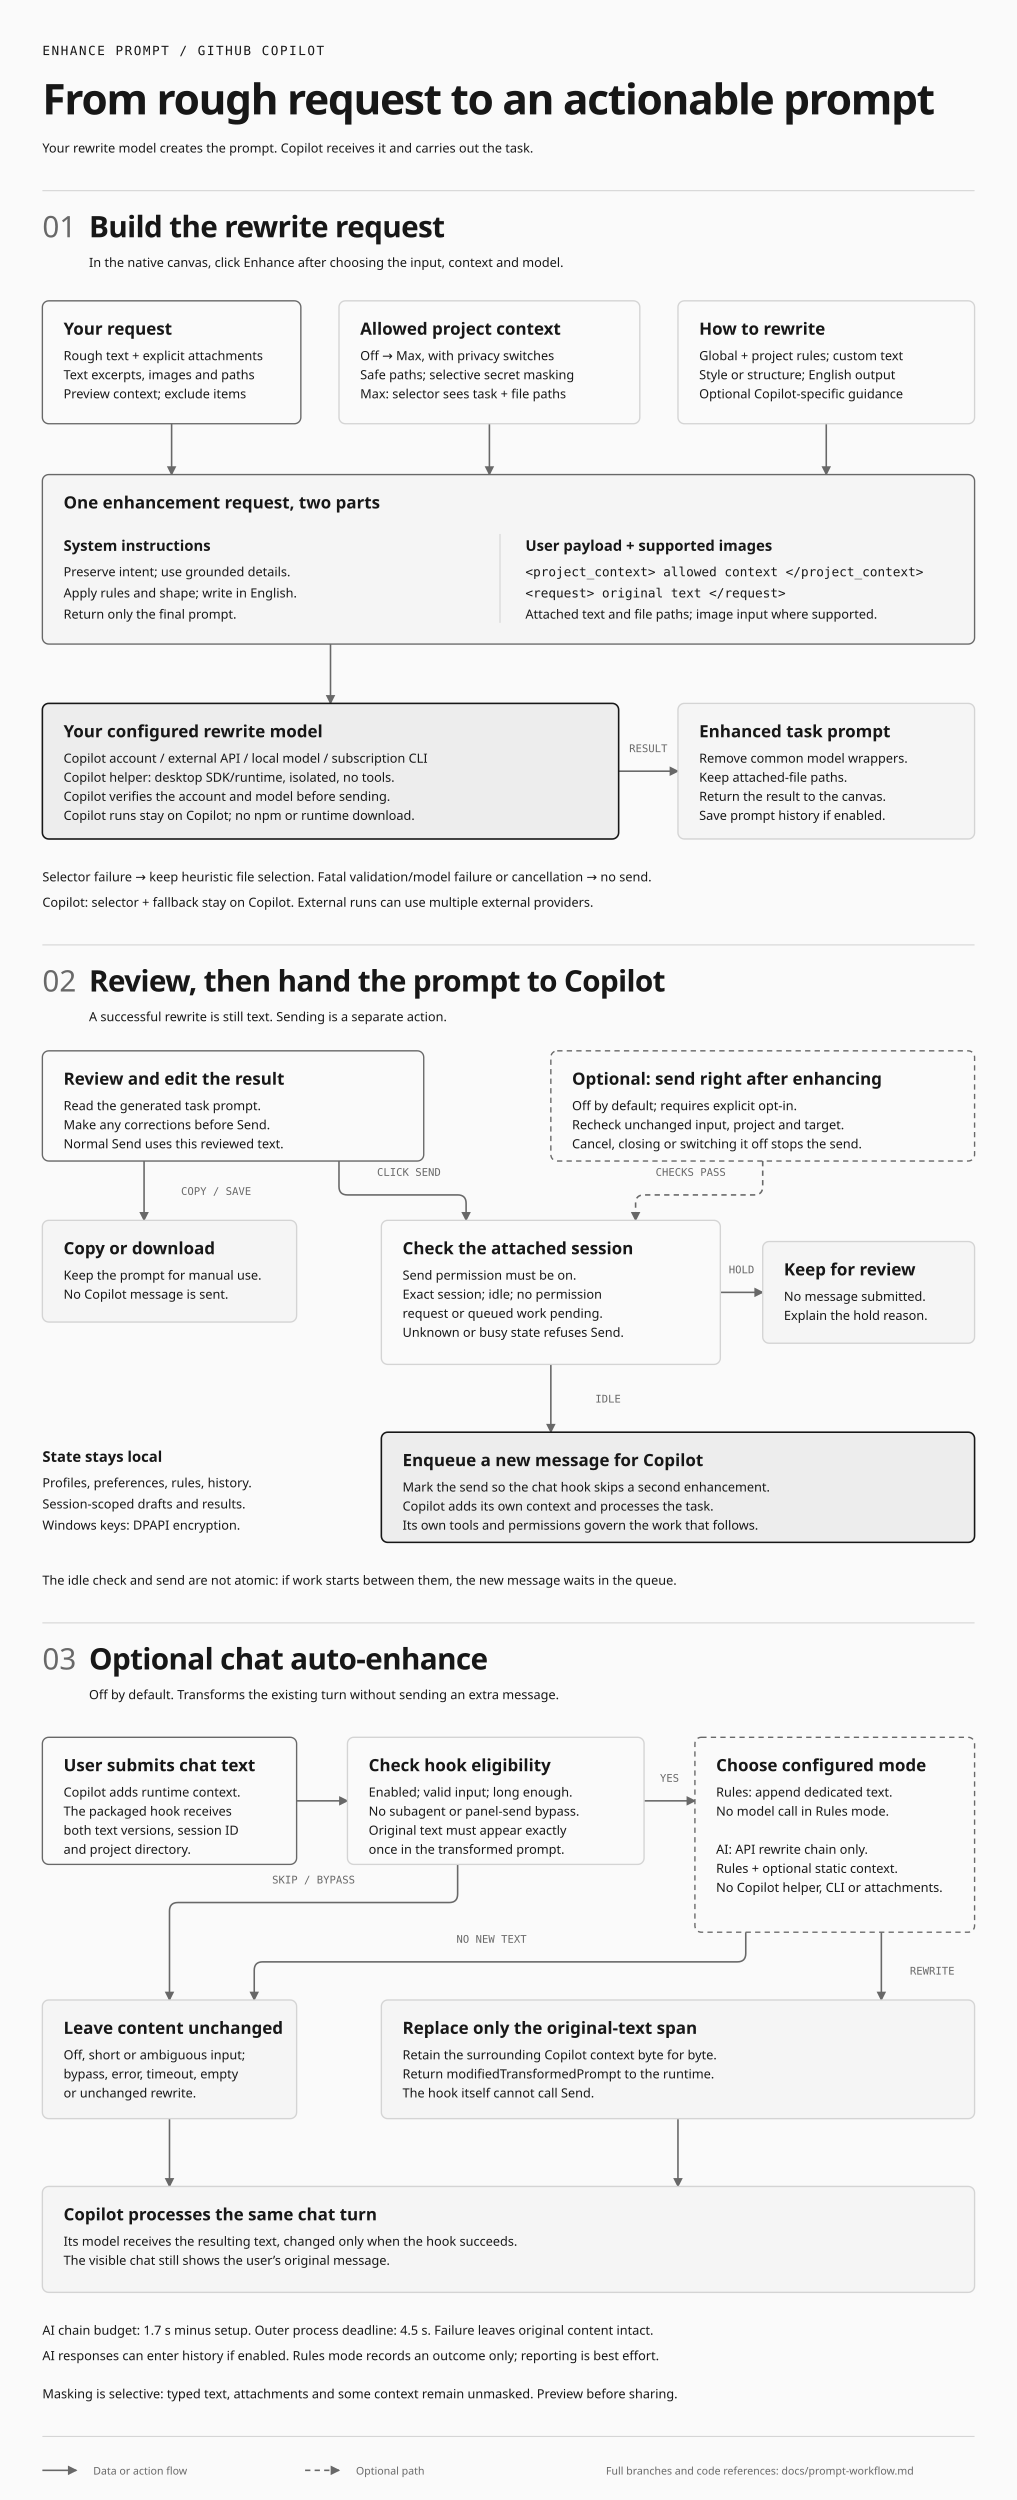
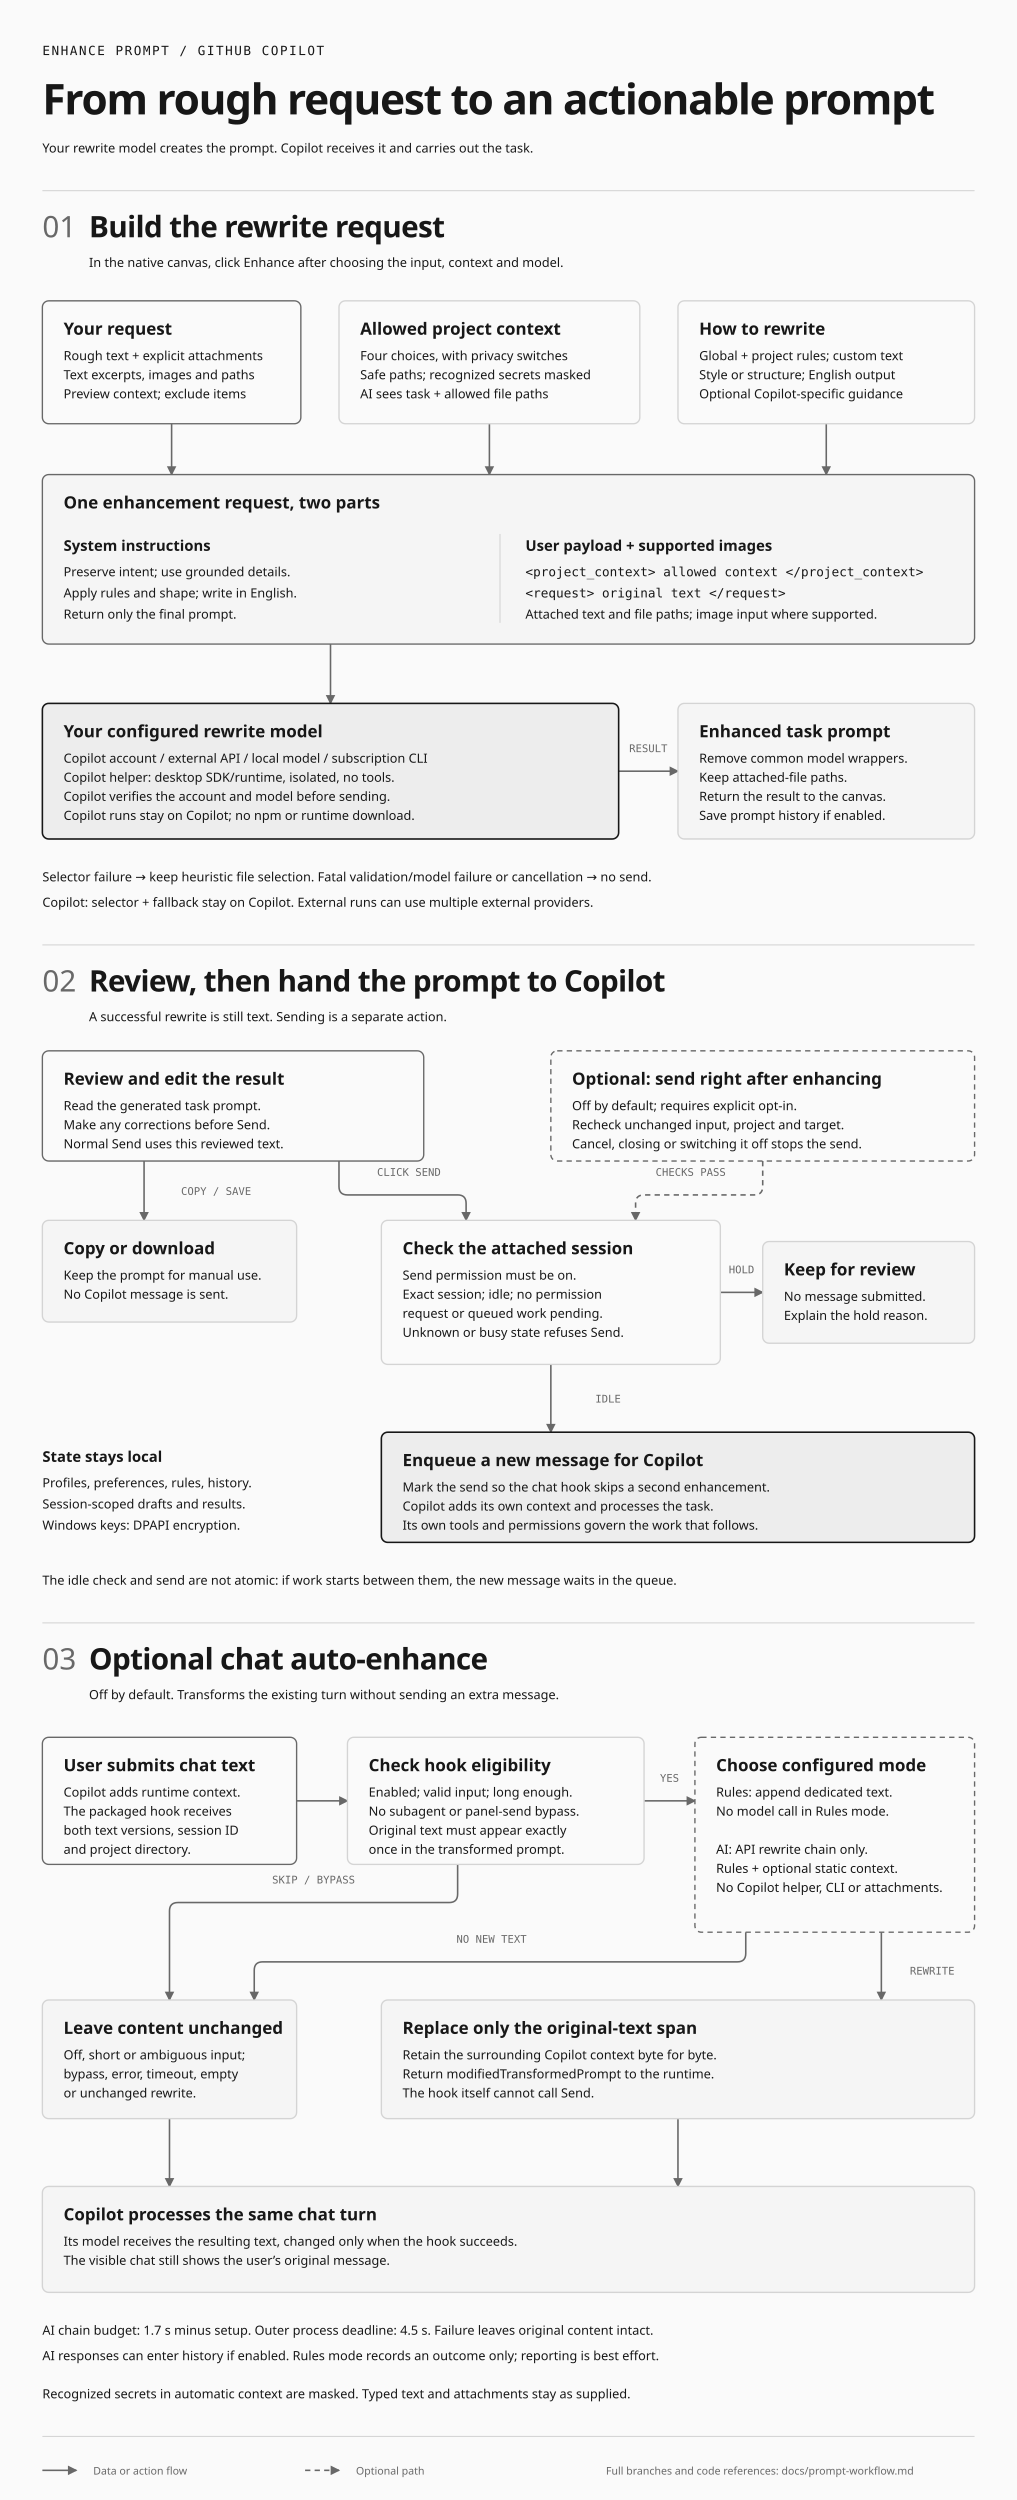
<svg xmlns="http://www.w3.org/2000/svg" viewBox="0 0 960 2360" role="img" aria-labelledby="prompt-workflow-title prompt-workflow-desc" id="prompt-workflow-root">
  <defs>
    <style>#prompt-workflow-root { color-scheme: light; }
      #prompt-workflow-root { color: #171717; font-family: ui-sans-serif, system-ui, 'Segoe UI', sans-serif; }
      #prompt-workflow-root .diagram-container { width:100%; overflow-x:auto; }
      #prompt-workflow-root text { font-family:ui-sans-serif, system-ui, 'Segoe UI', sans-serif; fill:#171717; }
      #prompt-workflow-root .body { font-size:12px; font-weight:400; }
      #prompt-workflow-root .node-name { font-size:16px; font-weight:600; }
      #prompt-workflow-root .group-title { font-size:14px; font-weight:600; }
      #prompt-workflow-root .diagram-title { font-size:40px; font-weight:600; letter-spacing:-1.2px; }
      #prompt-workflow-root .section-title { font-size:28px; font-weight:600; letter-spacing:-.6px; }
      #prompt-workflow-root .section-number { font-size:28px; font-weight:400; fill:#686868; }
      #prompt-workflow-root .kicker, #prompt-workflow-root .technical { font-family:ui-monospace, 'Cascadia Mono', Consolas, monospace; font-size:12px; }
      #prompt-workflow-root .kicker { letter-spacing:1.4px; }
      #prompt-workflow-root .arrow-label { font-family:ui-monospace, 'Cascadia Mono', Consolas, monospace; font-size:10px; fill:#686868; }
      #prompt-workflow-root .legend { font-size:10px; fill:#686868; }
      #prompt-workflow-root .separator { stroke:#d4d4d4; stroke-width:1; }
      #prompt-workflow-root .step, #prompt-workflow-root .input, #prompt-workflow-root .artifact, #prompt-workflow-root .optional-box { fill:#fafafa; stroke:#d4d4d4; stroke-width:1.3; }
      #prompt-workflow-root .input { stroke:#686868; }
      #prompt-workflow-root .artifact { fill:#f5f5f5; }
      #prompt-workflow-root .optional-box { stroke:#686868; stroke-dasharray:5 4; }
      #prompt-workflow-root .payload { fill:#f5f5f5; stroke:#686868; stroke-width:1.3; }
      #prompt-workflow-root .focal { fill:#ededed; stroke:#171717; stroke-width:1.5; }
      #prompt-workflow-root .connector { fill:none; stroke:#686868; stroke-width:1.5; }
      #prompt-workflow-root .optional { stroke-dasharray:5 4; }
      #prompt-workflow-root a { color:inherit; }
      @media print {
#prompt-workflow-root .diagram-container { overflow:visible; }
}</style>
    <marker id="prompt-workflow-arrow" viewBox="0 0 8 8" refX="7" refY="4" markerWidth="6" markerHeight="6" orient="auto-start-reverse">
      <path d="M 0 0 L 8 4 L 0 8 Z" fill="#686868" />
    </marker>
  </defs>
  <rect width="960" height="2360" fill="#fafafa" />
  <text x="40" y="52" class="kicker">ENHANCE PROMPT / GITHUB COPILOT</text>
  <text x="40" y="108" class="diagram-title">From rough request to an actionable prompt</text>
  <text x="40" y="144" class="body">Your rewrite model creates the prompt. Copilot receives it and carries out the task.</text>
  <line x1="40" x2="920" y1="180" y2="180" class="separator" />
  <text x="40" y="224" class="section-number">01</text>
  <text x="84" y="224" class="section-title">Build the rewrite request</text>
  <text x="84" y="252" class="body">In the native canvas, click Enhance after choosing the input, context and model.</text>
  <path d="M 162 400 V 448" class="connector" marker-end="url(#prompt-workflow-arrow)" />
  <path d="M 462 400 V 448" class="connector" marker-end="url(#prompt-workflow-arrow)" />
  <path d="M 780 400 V 448" class="connector" marker-end="url(#prompt-workflow-arrow)" />
  <path d="M 312 608 V 664" class="connector" marker-end="url(#prompt-workflow-arrow)" />
  <path d="M 584 728 H 640" class="connector" marker-end="url(#prompt-workflow-arrow)" />
  <g>
    <rect x="586" y="696" width="52" height="20" fill="#fafafa" />
    <text x="612" y="710" class="arrow-label" text-anchor="middle">RESULT</text>
  </g>
  <g class="node">
    <rect x="40" y="284" width="244" height="116" rx="6" class="input" />
    <text x="60" y="316" class="node-name">Your request</text>
    <text x="60" y="340" class="body">Rough text + explicit attachments</text>
    <text x="60" y="358" class="body">Text excerpts, images and paths</text>
    <text x="60" y="376" class="body">Preview context; exclude items</text>
  </g>
  <g class="node">
    <rect x="320" y="284" width="284" height="116" rx="6" class="step" />
    <text x="340" y="316" class="node-name">Allowed project context</text>
-     <text x="340" y="340" class="body">Off → Max, with privacy switches</text>
-     <text x="340" y="358" class="body">Safe paths; selective secret masking</text>
-     <text x="340" y="376" class="body">Max: selector sees task + file paths</text>
+     <text x="340" y="340" class="body">Four choices, with privacy switches</text>
+     <text x="340" y="358" class="body">Safe paths; recognized secrets masked</text>
+     <text x="340" y="376" class="body">AI sees task + allowed file paths</text>
  </g>
  <g class="node">
    <rect x="640" y="284" width="280" height="116" rx="6" class="step" />
    <text x="660" y="316" class="node-name">How to rewrite</text>
    <text x="660" y="340" class="body">Global + project rules; custom text</text>
    <text x="660" y="358" class="body">Style or structure; English output</text>
    <text x="660" y="376" class="body">Optional Copilot-specific guidance</text>
  </g>
  <g class="node">
    <rect x="40" y="448" width="880" height="160" rx="6" class="payload" />
    <text x="60" y="480" class="node-name">One enhancement request, two parts</text>
    <line x1="472" y1="504" x2="472" y2="588" class="separator" />
    <text x="60" y="520" class="group-title">System instructions</text>
    <text x="60" y="544" class="body">Preserve intent; use grounded details.</text>
    <text x="60" y="564" class="body">Apply rules and shape; write in English.</text>
    <text x="60" y="584" class="body">Return only the final prompt.</text>
    <text x="496" y="520" class="group-title">User payload + supported images</text>
    <text x="496" y="544" class="technical">&lt;project_context&gt; allowed context &lt;/project_context&gt;</text>
    <text x="496" y="564" class="technical">&lt;request&gt; original text &lt;/request&gt;</text>
    <text x="496" y="584" class="body">Attached text and file paths; image input where supported.</text>
  </g>
  <g class="node">
    <rect x="40" y="664" width="544" height="128" rx="6" class="focal" />
    <text x="60" y="696" class="node-name">Your configured rewrite model</text>
    <text x="60" y="720" class="body">Copilot account / external API / local model / subscription CLI</text>
    <text x="60" y="738" class="body">Copilot helper: desktop SDK/runtime, isolated, no tools.</text>
    <text x="60" y="756" class="body">Copilot verifies the account and model before sending.</text>
    <text x="60" y="774" class="body">Copilot runs stay on Copilot; no npm or runtime download.</text>
  </g>
  <g class="node">
    <rect x="640" y="664" width="280" height="128" rx="6" class="artifact" />
    <text x="660" y="696" class="node-name">Enhanced task prompt</text>
    <text x="660" y="720" class="body">Remove common model wrappers.</text>
    <text x="660" y="738" class="body">Keep attached-file paths.</text>
    <text x="660" y="756" class="body">Return the result to the canvas.</text>
    <text x="660" y="774" class="body">Save prompt history if enabled.</text>
  </g>
  <text x="40" y="832" class="body">Selector failure → keep heuristic file selection. Fatal validation/model failure or cancellation → no send.</text>
  <text x="40" y="856" class="body">Copilot: selector + fallback stay on Copilot. External runs can use multiple external providers.</text>
  <line x1="40" x2="920" y1="892" y2="892" class="separator" />
  <text x="40" y="936" class="section-number">02</text>
  <text x="84" y="936" class="section-title">Review, then hand the prompt to Copilot</text>
  <text x="84" y="964" class="body">A successful rewrite is still text. Sending is a separate action.</text>
  <path d="M 136 1096 V 1152" class="connector" marker-end="url(#prompt-workflow-arrow)" />
  <path d="M 320 1096 V 1120 Q 320 1128 328 1128 H 432 Q 440 1128 440 1136 V 1152" class="connector" marker-end="url(#prompt-workflow-arrow)" />
  <path d="M 720 1096 V 1120 Q 720 1128 712 1128 H 608 Q 600 1128 600 1136 V 1152" class="connector optional" marker-end="url(#prompt-workflow-arrow)" />
  <path d="M 680 1220 H 720" class="connector" marker-end="url(#prompt-workflow-arrow)" />
  <path d="M 520 1288 V 1352" class="connector" marker-end="url(#prompt-workflow-arrow)" />
  <g>
    <rect x="154" y="1114" width="100" height="20" fill="#fafafa" />
    <text x="204" y="1128" class="arrow-label" text-anchor="middle">COPY / SAVE</text>
  </g>
  <g>
    <rect x="336" y="1096" width="100" height="20" fill="#fafafa" />
    <text x="386" y="1110" class="arrow-label" text-anchor="middle">CLICK SEND</text>
  </g>
  <g>
    <rect x="600" y="1096" width="104" height="20" fill="#fafafa" />
    <text x="652" y="1110" class="arrow-label" text-anchor="middle">CHECKS PASS</text>
  </g>
  <g>
    <rect x="678" y="1188" width="44" height="20" fill="#fafafa" />
    <text x="700" y="1202" class="arrow-label" text-anchor="middle">HOLD</text>
  </g>
  <g>
    <rect x="548" y="1310" width="52" height="20" fill="#fafafa" />
    <text x="574" y="1324" class="arrow-label" text-anchor="middle">IDLE</text>
  </g>
  <g class="node">
    <rect x="40" y="992" width="360" height="104" rx="6" class="input" />
    <text x="60" y="1024" class="node-name">Review and edit the result</text>
    <text x="60" y="1048" class="body">Read the generated task prompt.</text>
    <text x="60" y="1066" class="body">Make any corrections before Send.</text>
    <text x="60" y="1084" class="body">Normal Send uses this reviewed text.</text>
  </g>
  <g class="node">
    <rect x="520" y="992" width="400" height="104" rx="6" class="optional-box" />
    <text x="540" y="1024" class="node-name">Optional: send right after enhancing</text>
    <text x="540" y="1048" class="body">Off by default; requires explicit opt-in.</text>
    <text x="540" y="1066" class="body">Recheck unchanged input, project and target.</text>
    <text x="540" y="1084" class="body">Cancel, closing or switching it off stops the send.</text>
  </g>
  <g class="node">
    <rect x="40" y="1152" width="240" height="96" rx="6" class="artifact" />
    <text x="60" y="1184" class="node-name">Copy or download</text>
    <text x="60" y="1208" class="body">Keep the prompt for manual use.</text>
    <text x="60" y="1226" class="body">No Copilot message is sent.</text>
  </g>
  <g class="node">
    <rect x="360" y="1152" width="320" height="136" rx="6" class="step" />
    <text x="380" y="1184" class="node-name">Check the attached session</text>
    <text x="380" y="1208" class="body">Send permission must be on.</text>
    <text x="380" y="1226" class="body">Exact session; idle; no permission</text>
    <text x="380" y="1244" class="body">request or queued work pending.</text>
    <text x="380" y="1262" class="body">Unknown or busy state refuses Send.</text>
  </g>
  <g class="node">
    <rect x="720" y="1172" width="200" height="96" rx="6" class="artifact" />
    <text x="740" y="1204" class="node-name">Keep for review</text>
    <text x="740" y="1228" class="body">No message submitted.</text>
    <text x="740" y="1246" class="body">Explain the hold reason.</text>
  </g>
  <g class="node">
    <rect x="360" y="1352" width="560" height="104" rx="6" class="focal" />
    <text x="380" y="1384" class="node-name">Enqueue a new message for Copilot</text>
    <text x="380" y="1408" class="body">Mark the send so the chat hook skips a second enhancement.</text>
    <text x="380" y="1426" class="body">Copilot adds its own context and processes the task.</text>
    <text x="380" y="1444" class="body">Its own tools and permissions govern the work that follows.</text>
  </g>
  <text x="40" y="1380" class="group-title">State stays local</text>
  <text x="40" y="1404" class="body">Profiles, preferences, rules, history.</text>
  <text x="40" y="1424" class="body">Session-scoped drafts and results.</text>
  <text x="40" y="1444" class="body">Windows keys: DPAPI encryption.</text>
  <text x="40" y="1496" class="body">The idle check and send are not atomic: if work starts between them, the new message waits in the queue.</text>
  <line x1="40" x2="920" y1="1532" y2="1532" class="separator" />
  <text x="40" y="1576" class="section-number">03</text>
  <text x="84" y="1576" class="section-title">Optional chat auto-enhance</text>
  <text x="84" y="1604" class="body">Off by default. Transforms the existing turn without sending an extra message.</text>
  <path d="M 280 1700 H 328" class="connector" marker-end="url(#prompt-workflow-arrow)" />
  <path d="M 608 1700 H 656" class="connector" marker-end="url(#prompt-workflow-arrow)" />
  <path d="M 432 1760 V 1788 Q 432 1796 424 1796 H 168 Q 160 1796 160 1804 V 1888" class="connector" marker-end="url(#prompt-workflow-arrow)" />
  <path d="M 704 1824 V 1844 Q 704 1852 696 1852 H 248 Q 240 1852 240 1860 V 1888" class="connector" marker-end="url(#prompt-workflow-arrow)" />
  <path d="M 832 1824 V 1888" class="connector" marker-end="url(#prompt-workflow-arrow)" />
  <path d="M 160 2000 V 2064" class="connector" marker-end="url(#prompt-workflow-arrow)" />
  <path d="M 640 2000 V 2064" class="connector" marker-end="url(#prompt-workflow-arrow)" />
  <g>
    <rect x="616" y="1668" width="32" height="20" fill="#fafafa" />
    <text x="632" y="1682" class="arrow-label" text-anchor="middle">YES</text>
  </g>
  <g>
    <rect x="234" y="1764" width="124" height="20" fill="#fafafa" />
    <text x="296" y="1778" class="arrow-label" text-anchor="middle">SKIP / BYPASS</text>
  </g>
  <g>
    <rect x="408" y="1820" width="112" height="20" fill="#fafafa" />
    <text x="464" y="1834" class="arrow-label" text-anchor="middle">NO NEW TEXT</text>
  </g>
  <g>
    <rect x="842" y="1850" width="76" height="20" fill="#fafafa" />
    <text x="880" y="1864" class="arrow-label" text-anchor="middle">REWRITE</text>
  </g>
  <g class="node">
    <rect x="40" y="1640" width="240" height="120" rx="6" class="input" />
    <text x="60" y="1672" class="node-name">User submits chat text</text>
    <text x="60" y="1696" class="body">Copilot adds runtime context.</text>
    <text x="60" y="1714" class="body">The packaged hook receives</text>
    <text x="60" y="1732" class="body">both text versions, session ID</text>
    <text x="60" y="1750" class="body">and project directory.</text>
  </g>
  <g class="node">
    <rect x="328" y="1640" width="280" height="120" rx="6" class="step" />
    <text x="348" y="1672" class="node-name">Check hook eligibility</text>
    <text x="348" y="1696" class="body">Enabled; valid input; long enough.</text>
    <text x="348" y="1714" class="body">No subagent or panel-send bypass.</text>
    <text x="348" y="1732" class="body">Original text must appear exactly</text>
    <text x="348" y="1750" class="body">once in the transformed prompt.</text>
  </g>
  <g class="node">
    <rect x="656" y="1640" width="264" height="184" rx="6" class="optional-box" />
    <text x="676" y="1672" class="node-name">Choose configured mode</text>
    <text x="676" y="1696" class="body">Rules: append dedicated text.</text>
    <text x="676" y="1714" class="body">No model call in Rules mode.</text>
    <text x="676" y="1750" class="body">AI: API rewrite chain only.</text>
    <text x="676" y="1768" class="body">Rules + optional static context.</text>
    <text x="676" y="1786" class="body">No Copilot helper, CLI or attachments.</text>
  </g>
  <g class="node">
    <rect x="40" y="1888" width="240" height="112" rx="6" class="artifact" />
    <text x="60" y="1920" class="node-name">Leave content unchanged</text>
    <text x="60" y="1944" class="body">Off, short or ambiguous input;</text>
    <text x="60" y="1962" class="body">bypass, error, timeout, empty</text>
    <text x="60" y="1980" class="body">or unchanged rewrite.</text>
  </g>
  <g class="node">
    <rect x="360" y="1888" width="560" height="112" rx="6" class="artifact" />
    <text x="380" y="1920" class="node-name">Replace only the original-text span</text>
    <text x="380" y="1944" class="body">Retain the surrounding Copilot context byte for byte.</text>
    <text x="380" y="1962" class="body">Return modifiedTransformedPrompt to the runtime.</text>
    <text x="380" y="1980" class="body">The hook itself cannot call Send.</text>
  </g>
  <g class="node">
    <rect x="40" y="2064" width="880" height="100" rx="6" class="artifact" />
    <text x="60" y="2096" class="node-name">Copilot processes the same chat turn</text>
    <text x="60" y="2120" class="body">Its model receives the resulting text, changed only when the hook succeeds.</text>
    <text x="60" y="2138" class="body">The visible chat still shows the user’s original message.</text>
  </g>
  <text x="40" y="2204" class="body">AI chain budget: 1.7 s minus setup. Outer process deadline: 4.5 s. Failure leaves original content intact.</text>
  <text x="40" y="2228" class="body">AI responses can enter history if enabled. Rules mode records an outcome only; reporting is best effort.</text>
-   <text x="40" y="2264" class="body">Masking is selective: typed text, attachments and some context remain unmasked. Preview before sharing.</text>
+   <text x="40" y="2264" class="body">Recognized secrets in automatic context are masked. Typed text and attachments stay as supplied.</text>
  <line x1="40" y1="2300" x2="920" y2="2300" class="separator" />
  <path d="M 40 2332 H 72" class="connector" marker-end="url(#prompt-workflow-arrow)" />
  <text x="88" y="2336" class="legend">Data or action flow</text>
  <path d="M 288 2332 H 320" class="connector optional" marker-end="url(#prompt-workflow-arrow)" />
  <text x="336" y="2336" class="legend">Optional path</text>
  <text x="572" y="2336" class="legend">Full branches and code references: docs/prompt-workflow.md</text>
</svg>
